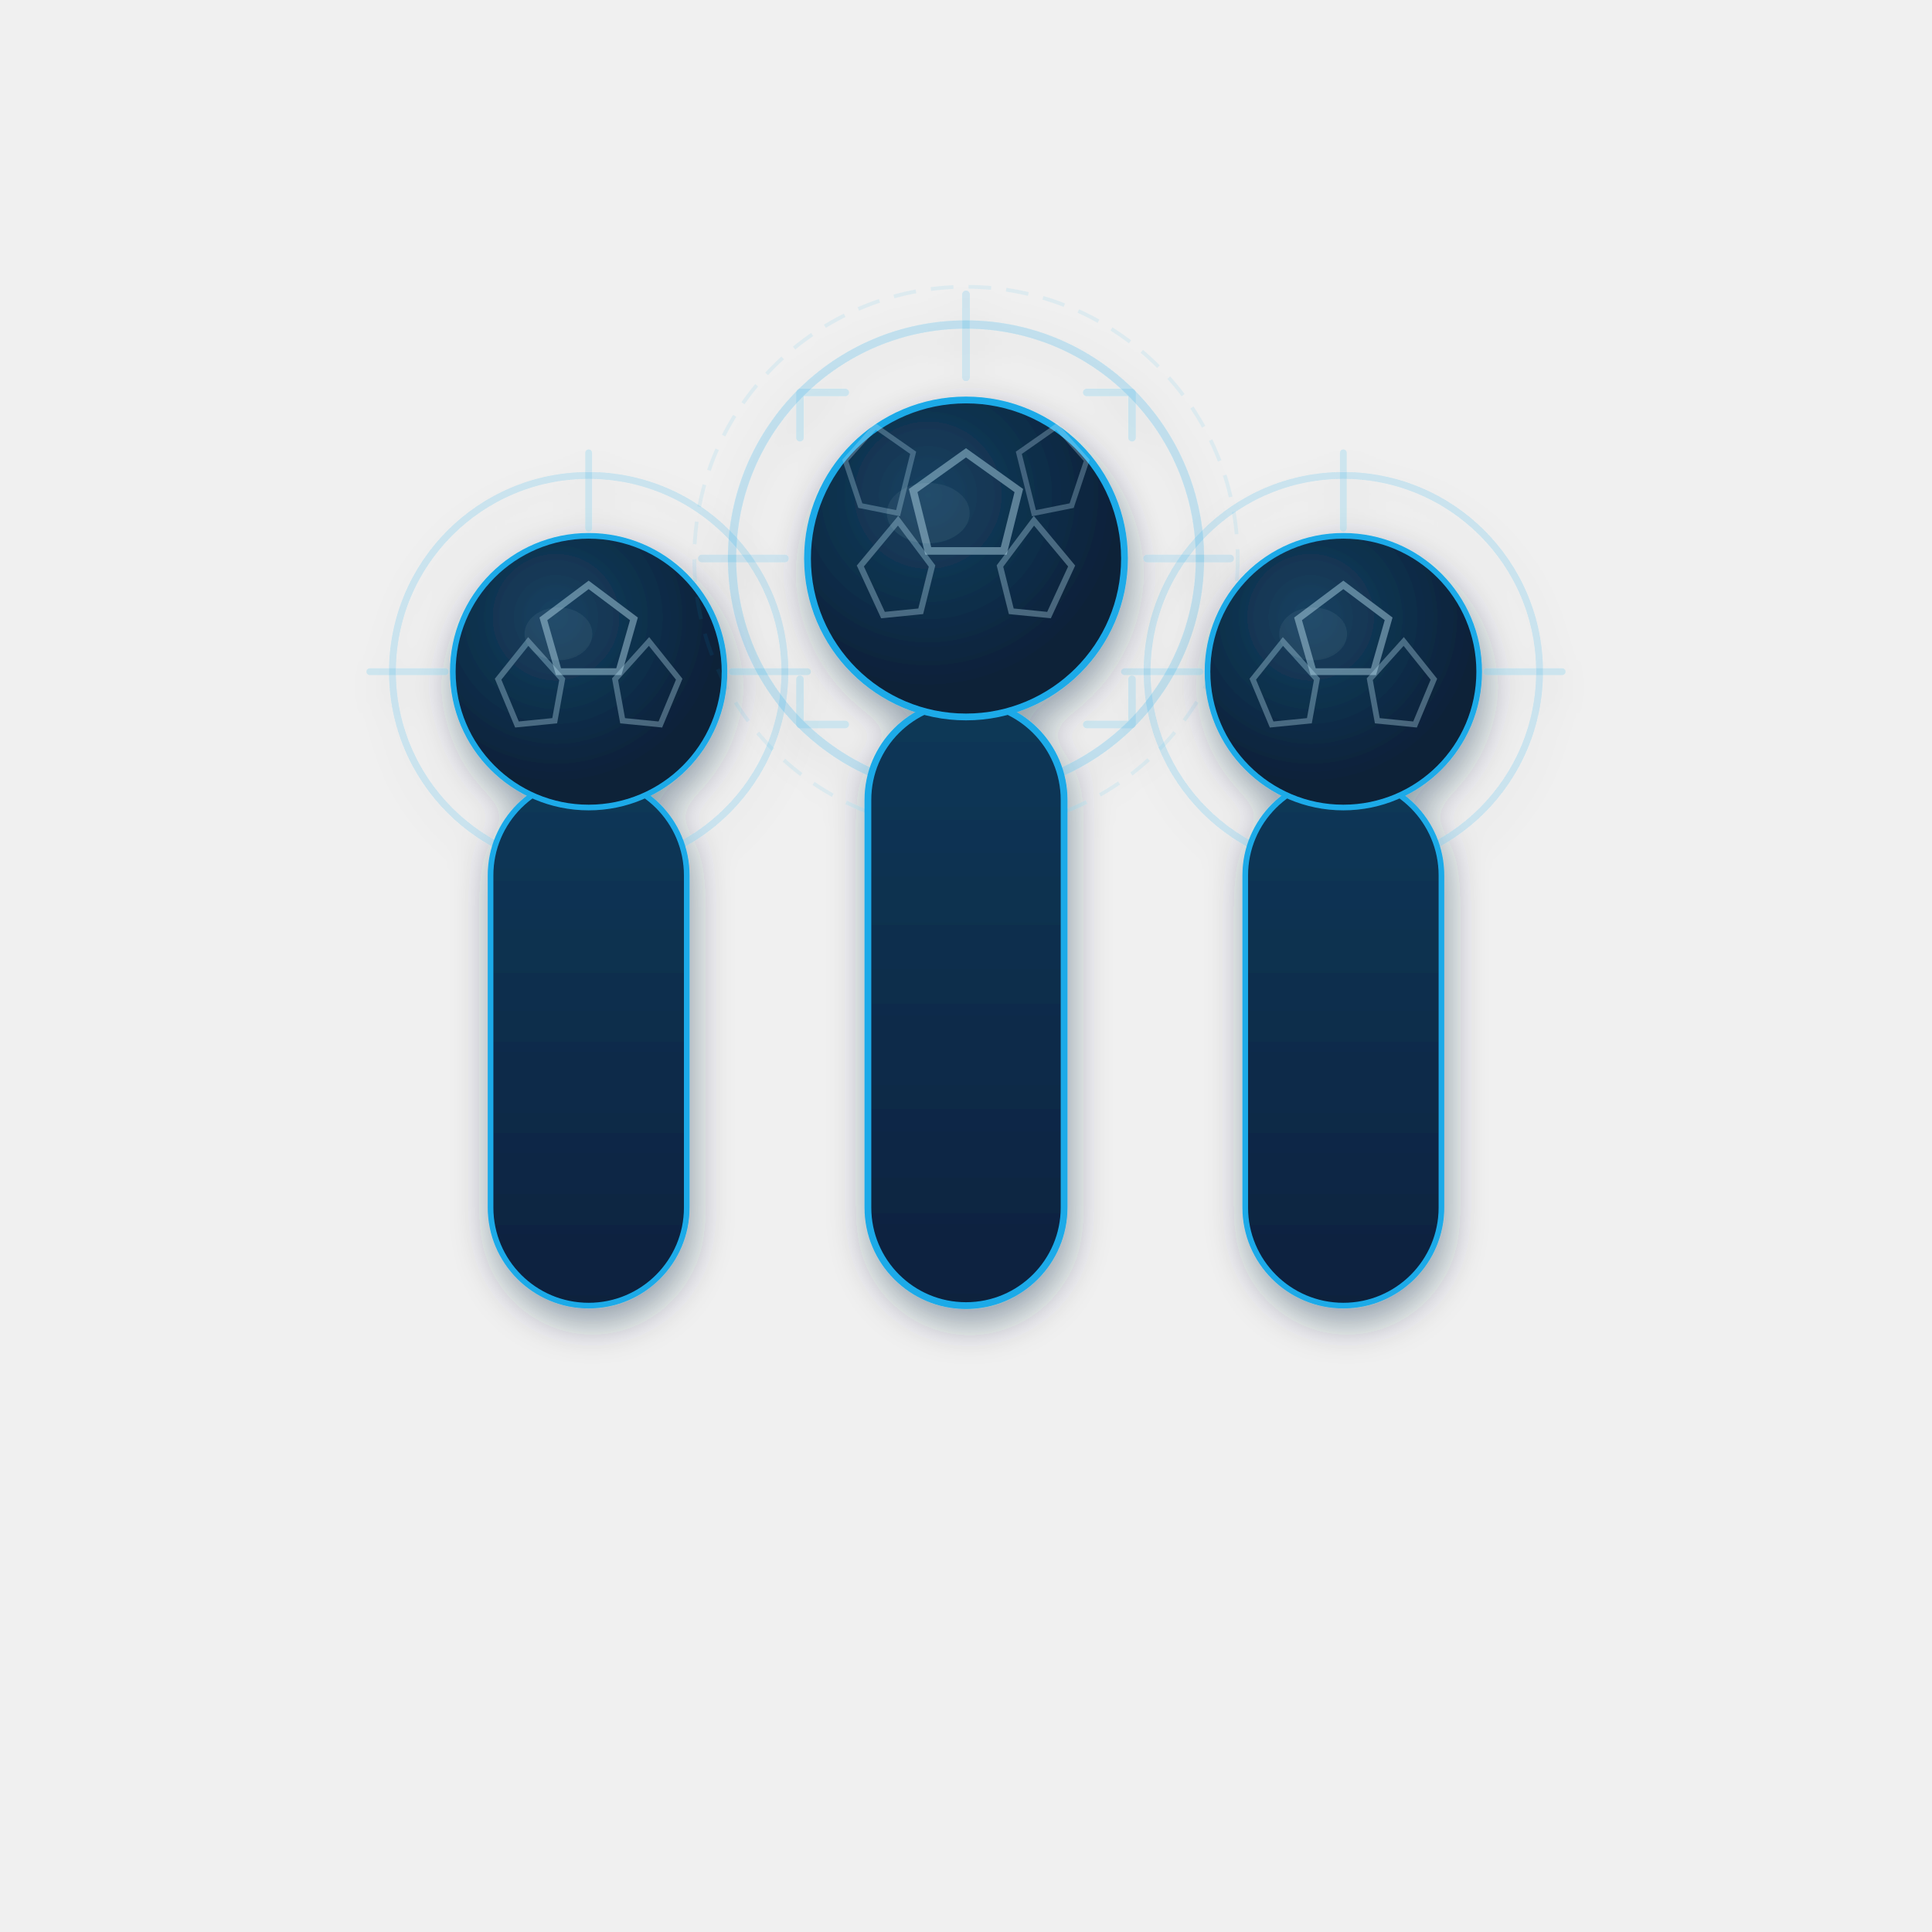
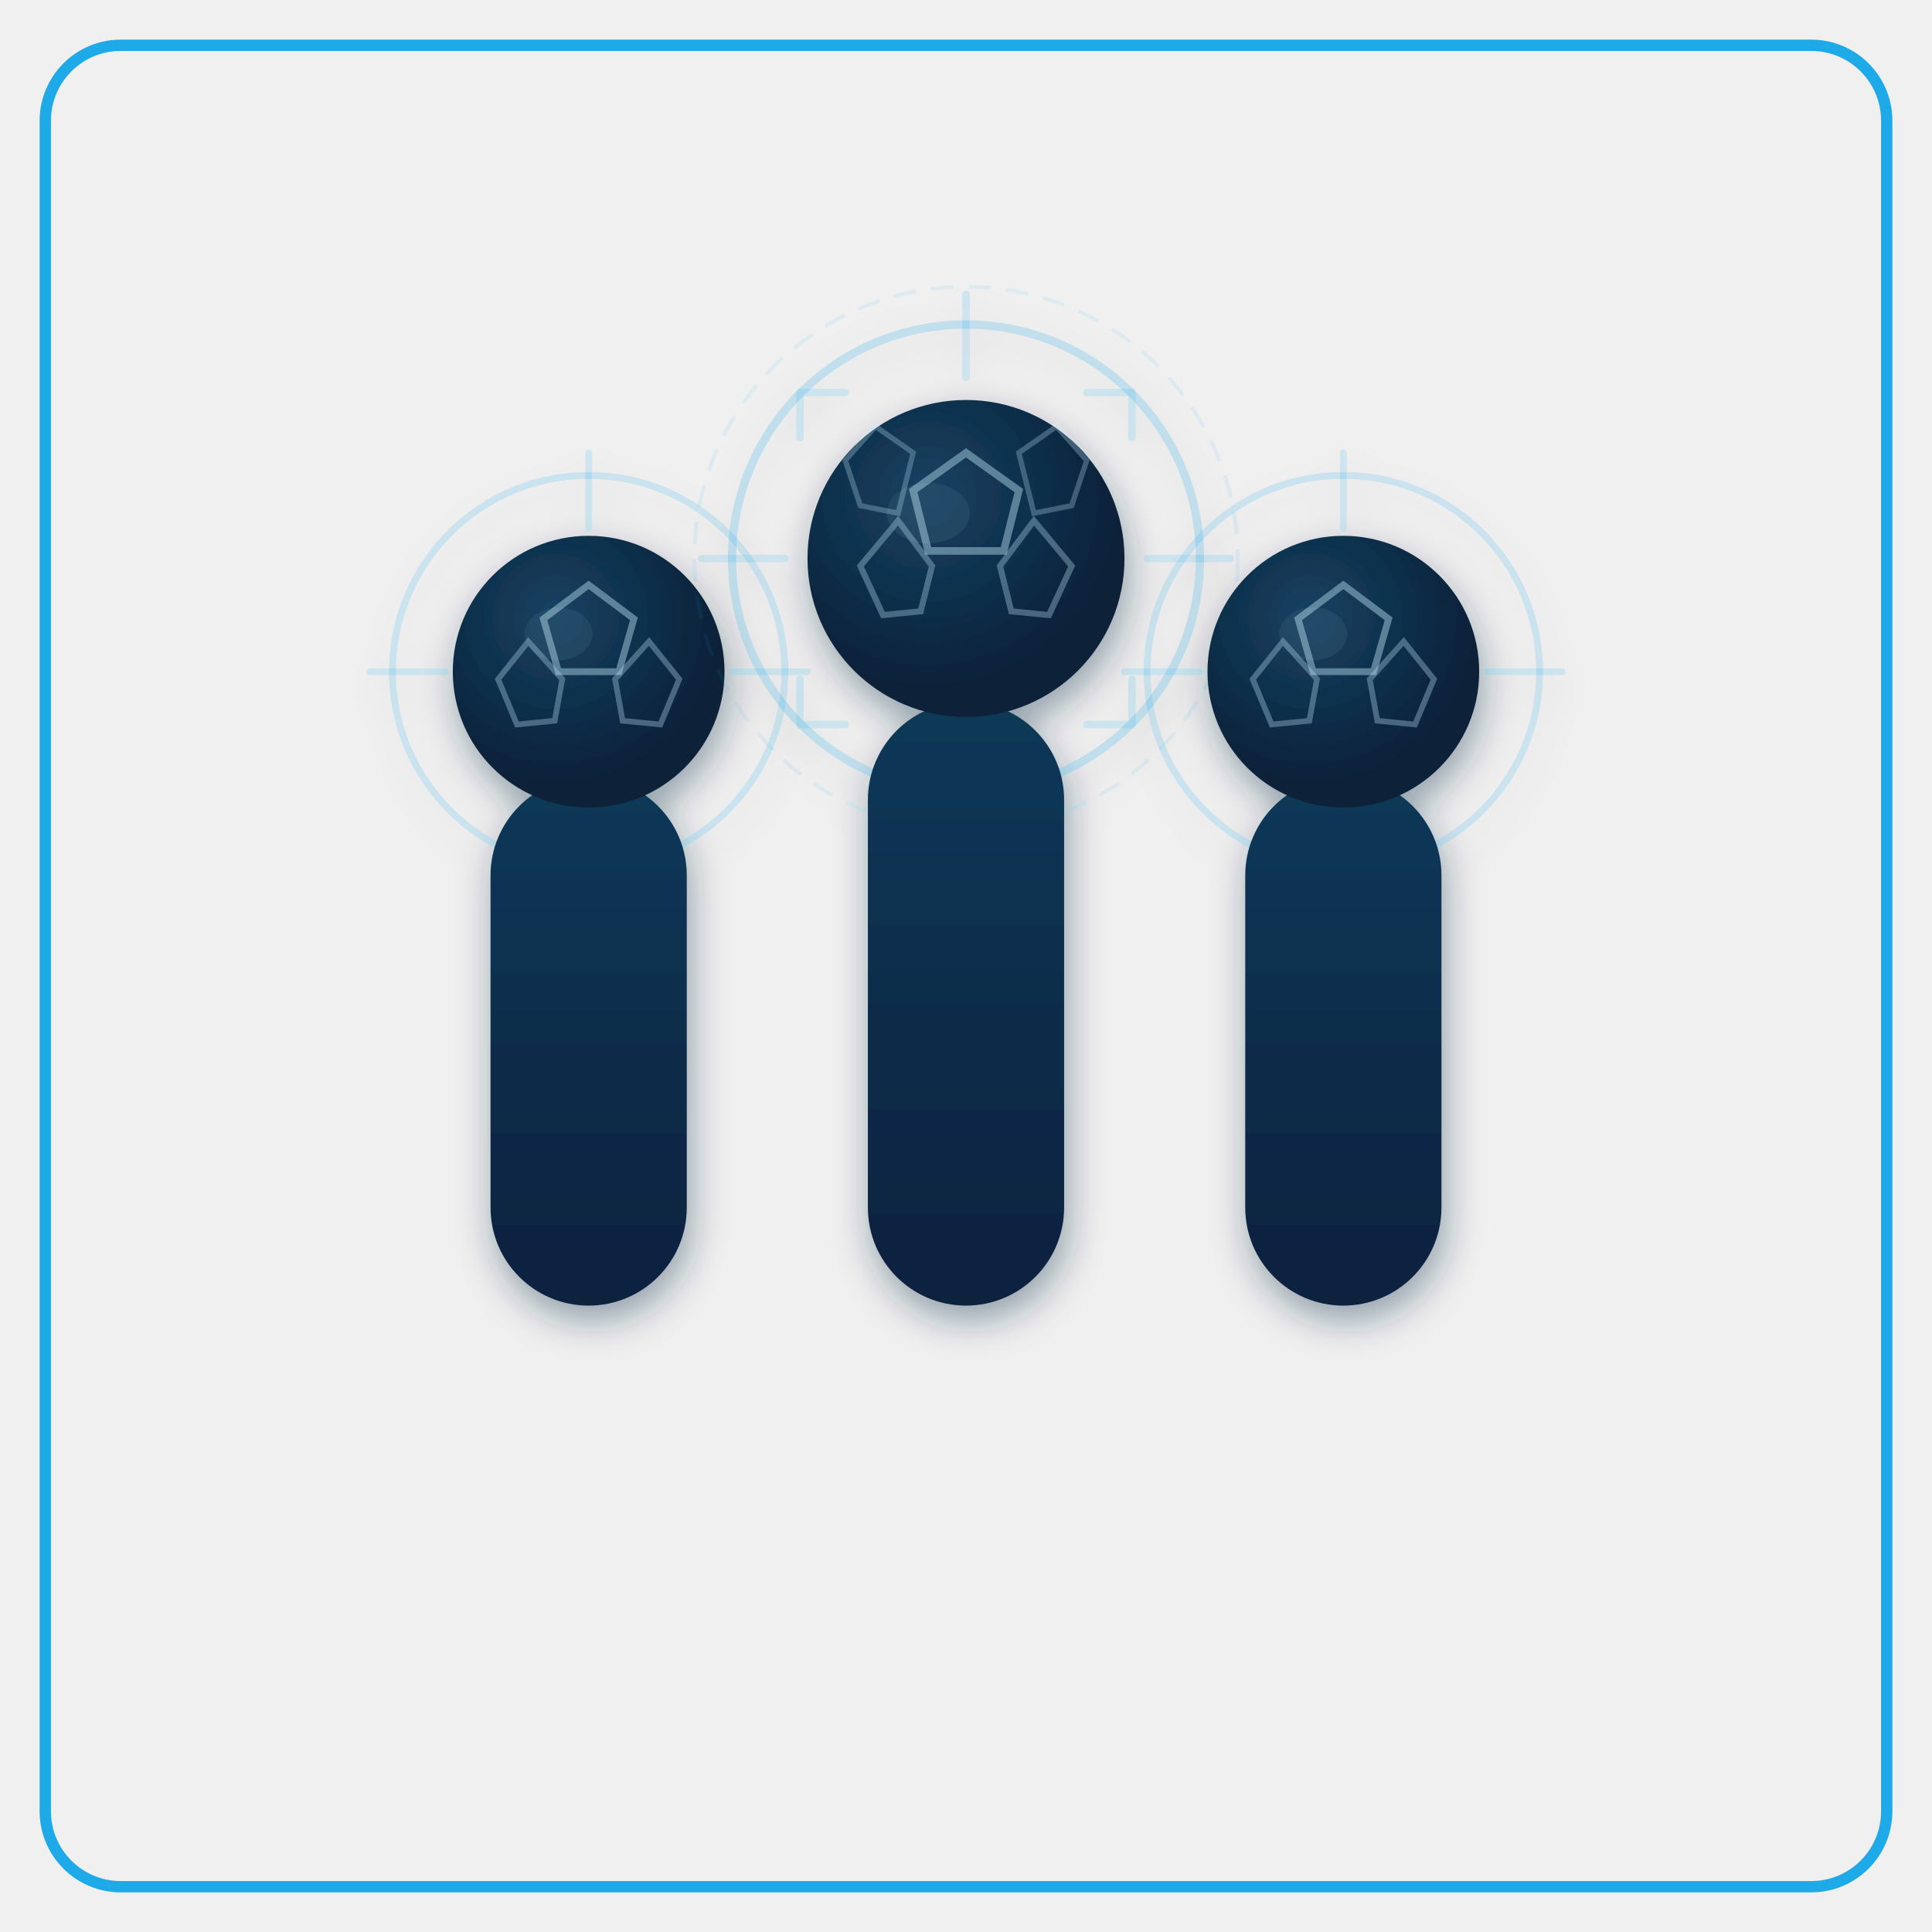
<svg xmlns="http://www.w3.org/2000/svg" viewBox="0 0 512 512" fill="none">
  <defs>
    <linearGradient id="pillar" x1="0%" y1="0%" x2="0%" y2="100%">
      <stop offset="0%" stop-color="#0e3858" />
      <stop offset="100%" stop-color="#08213e" />
    </linearGradient>
    <radialGradient id="ball" cx="38%" cy="30%" r="62%">
      <stop offset="0%" stop-color="#164262" />
      <stop offset="100%" stop-color="#0a2038" />
    </radialGradient>
    <linearGradient id="blue" x1="0%" y1="0%" x2="100%" y2="100%">
      <stop offset="0%" stop-color="#1eaae8" />
      <stop offset="100%" stop-color="#0978b8" />
    </linearGradient>
    <filter id="ps">
      <feDropShadow dx="1" dy="4" stdDeviation="5" flood-color="#08213e" flood-opacity="0.4" />
    </filter>
  </defs>
+   <rect x="12" y="12" width="488" height="488" rx="20" ry="20" fill="none" stroke="#1eaae8" stroke-width="3" />
  <g filter="url(#ps)">
    <circle cx="156" cy="178" r="52" fill="none" stroke="#1eaae8" stroke-width="1.8" opacity="0.18" />
    <line x1="156" y1="120" x2="156" y2="140" stroke="#1eaae8" stroke-width="1.8" opacity="0.14" stroke-linecap="round" />
    <line x1="156" y1="216" x2="156" y2="236" stroke="#1eaae8" stroke-width="1.8" opacity="0.14" stroke-linecap="round" />
    <line x1="98" y1="178" x2="118" y2="178" stroke="#1eaae8" stroke-width="1.8" opacity="0.14" stroke-linecap="round" />
    <line x1="194" y1="178" x2="214" y2="178" stroke="#1eaae8" stroke-width="1.8" opacity="0.14" stroke-linecap="round" />
-     <rect x="130" y="206" width="52" height="140" rx="26" ry="26" fill="url(#pillar)" stroke="#1eaae8" stroke-width="1.5" opacity="1" />
-     <circle cx="156" cy="178" r="36" fill="url(#ball)" stroke="#1eaae8" stroke-width="1.5" />
+     <rect x="130" y="206" width="52" height="140" rx="26" ry="26" fill="url(#pillar)" />
+     <circle cx="156" cy="178" r="36" fill="url(#ball)" />
    <polygon points="156,155 168,164 164,178 148,178 144,164" fill="none" stroke="#b8dff0" stroke-width="1.8" opacity="0.45" />
    <polygon points="172,170 180,180 175,192 165,191 163,180" fill="none" stroke="#b8dff0" stroke-width="1.5" opacity="0.35" />
    <polygon points="140,170 132,180 137,192 147,191 149,180" fill="none" stroke="#b8dff0" stroke-width="1.5" opacity="0.35" />
    <ellipse cx="148" cy="168" rx="9" ry="7" fill="white" opacity="0.06" />
  </g>
  <g filter="url(#ps)">
    <circle cx="256" cy="148" r="62" fill="none" stroke="#1eaae8" stroke-width="2.2" opacity="0.22" />
    <circle cx="256" cy="148" r="72" fill="none" stroke="#1eaae8" stroke-width="1" opacity="0.08" stroke-dasharray="6,4" />
    <line x1="256" y1="78" x2="256" y2="100" stroke="#1eaae8" stroke-width="2" opacity="0.16" stroke-linecap="round" />
    <line x1="256" y1="196" x2="256" y2="218" stroke="#1eaae8" stroke-width="2" opacity="0.16" stroke-linecap="round" />
    <line x1="186" y1="148" x2="208" y2="148" stroke="#1eaae8" stroke-width="2" opacity="0.16" stroke-linecap="round" />
    <line x1="304" y1="148" x2="326" y2="148" stroke="#1eaae8" stroke-width="2" opacity="0.16" stroke-linecap="round" />
    <path d="M212,104 L212,116 M212,104 L224,104" fill="none" stroke="#1eaae8" stroke-width="2" opacity="0.14" stroke-linecap="round" />
    <path d="M300,104 L300,116 M300,104 L288,104" fill="none" stroke="#1eaae8" stroke-width="2" opacity="0.14" stroke-linecap="round" />
    <path d="M212,192 L212,180 M212,192 L224,192" fill="none" stroke="#1eaae8" stroke-width="2" opacity="0.14" stroke-linecap="round" />
    <path d="M300,192 L300,180 M300,192 L288,192" fill="none" stroke="#1eaae8" stroke-width="2" opacity="0.14" stroke-linecap="round" />
-     <rect x="230" y="186" width="52" height="160" rx="26" ry="26" fill="url(#pillar)" stroke="#1eaae8" stroke-width="1.8" opacity="1" />
-     <circle cx="256" cy="148" r="42" fill="url(#ball)" stroke="#1eaae8" stroke-width="1.8" />
+     <rect x="230" y="186" width="52" height="160" rx="26" ry="26" fill="url(#pillar)" />
+     <circle cx="256" cy="148" r="42" fill="url(#ball)" />
    <polygon points="256,120 270,130 266,146 246,146 242,130" fill="none" stroke="#b8dff0" stroke-width="2" opacity="0.45" />
    <polygon points="274,138 284,150 278,163 268,162 265,150" fill="none" stroke="#b8dff0" stroke-width="1.6" opacity="0.35" />
    <polygon points="238,138 228,150 234,163 244,162 247,150" fill="none" stroke="#b8dff0" stroke-width="1.6" opacity="0.35" />
    <polygon points="270,120 280,113 288,122 284,134 274,136" fill="none" stroke="#b8dff0" stroke-width="1.4" opacity="0.3" />
    <polygon points="242,120 232,113 224,122 228,134 238,136" fill="none" stroke="#b8dff0" stroke-width="1.4" opacity="0.3" />
    <ellipse cx="246" cy="136" rx="11" ry="8" fill="white" opacity="0.06" />
  </g>
  <g filter="url(#ps)">
    <circle cx="356" cy="178" r="52" fill="none" stroke="#1eaae8" stroke-width="1.8" opacity="0.18" />
    <line x1="356" y1="120" x2="356" y2="140" stroke="#1eaae8" stroke-width="1.8" opacity="0.14" stroke-linecap="round" />
    <line x1="356" y1="216" x2="356" y2="236" stroke="#1eaae8" stroke-width="1.8" opacity="0.14" stroke-linecap="round" />
    <line x1="298" y1="178" x2="318" y2="178" stroke="#1eaae8" stroke-width="1.8" opacity="0.14" stroke-linecap="round" />
    <line x1="394" y1="178" x2="414" y2="178" stroke="#1eaae8" stroke-width="1.8" opacity="0.14" stroke-linecap="round" />
-     <rect x="330" y="206" width="52" height="140" rx="26" ry="26" fill="url(#pillar)" stroke="#1eaae8" stroke-width="1.5" opacity="1" />
-     <circle cx="356" cy="178" r="36" fill="url(#ball)" stroke="#1eaae8" stroke-width="1.5" />
+     <rect x="330" y="206" width="52" height="140" rx="26" ry="26" fill="url(#pillar)" />
+     <circle cx="356" cy="178" r="36" fill="url(#ball)" />
    <polygon points="356,155 368,164 364,178 348,178 344,164" fill="none" stroke="#b8dff0" stroke-width="1.8" opacity="0.45" />
    <polygon points="372,170 380,180 375,192 365,191 363,180" fill="none" stroke="#b8dff0" stroke-width="1.5" opacity="0.35" />
    <polygon points="340,170 332,180 337,192 347,191 349,180" fill="none" stroke="#b8dff0" stroke-width="1.5" opacity="0.35" />
    <ellipse cx="348" cy="168" rx="9" ry="7" fill="white" opacity="0.06" />
  </g>
</svg>
